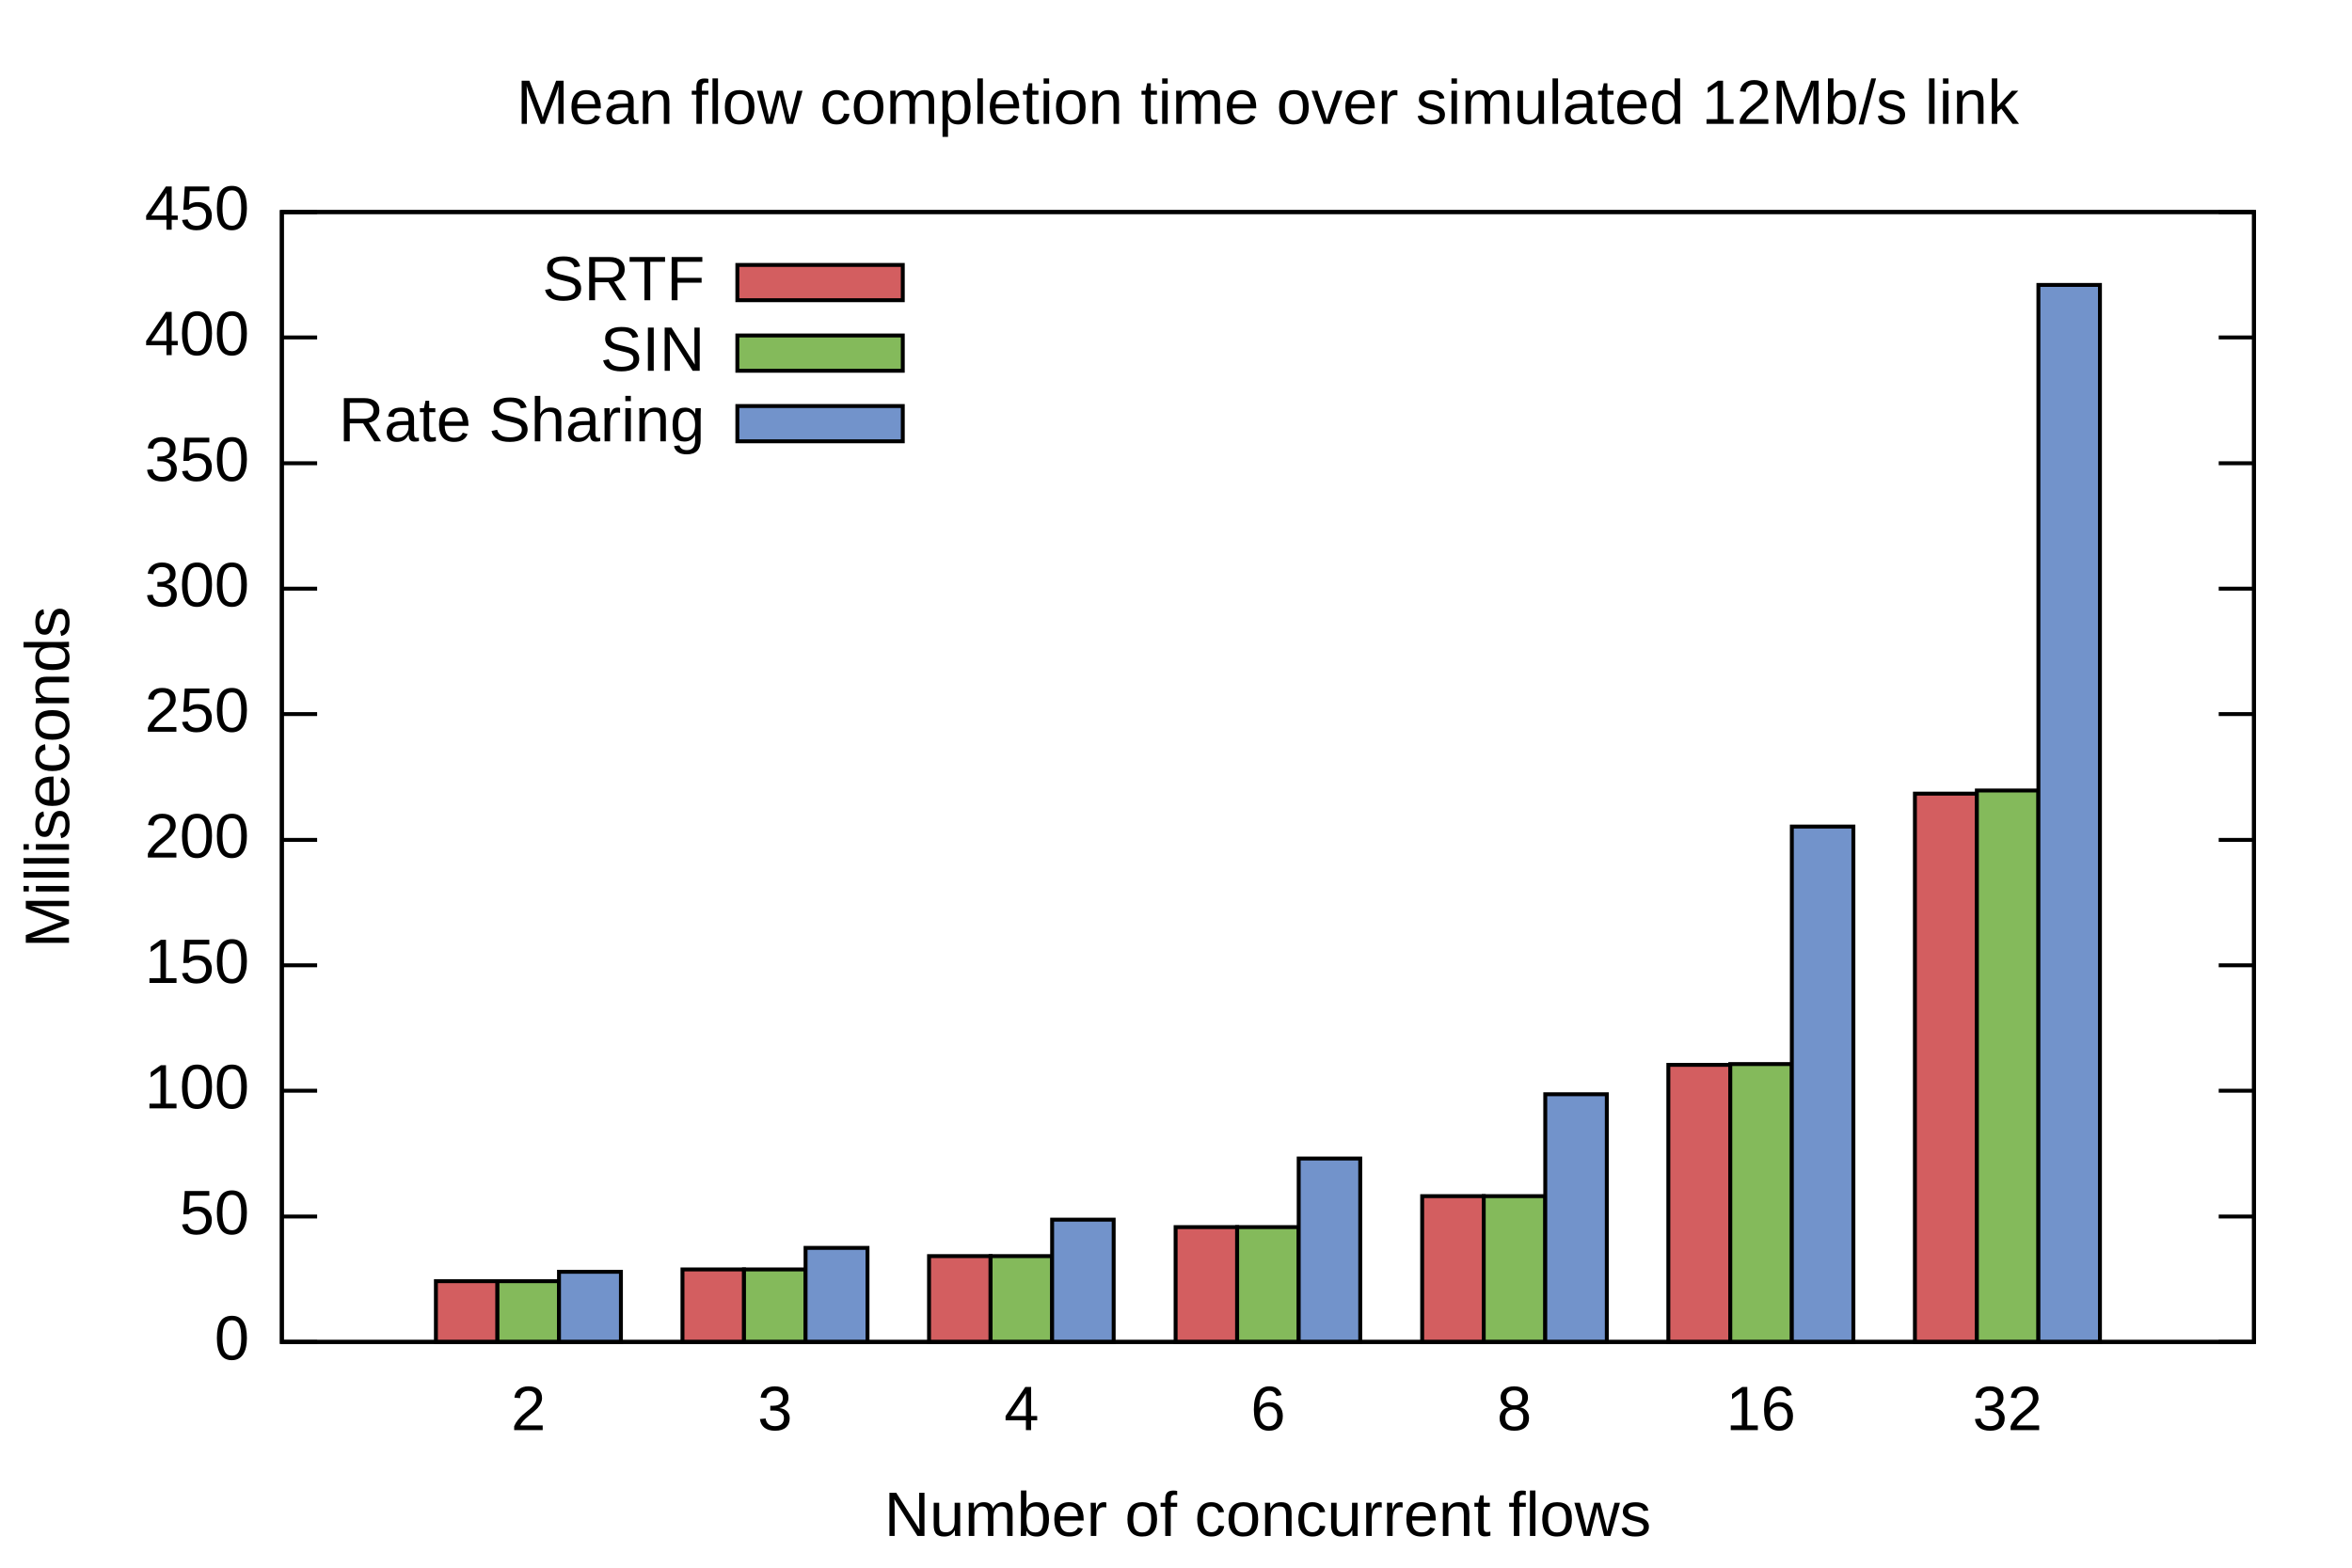
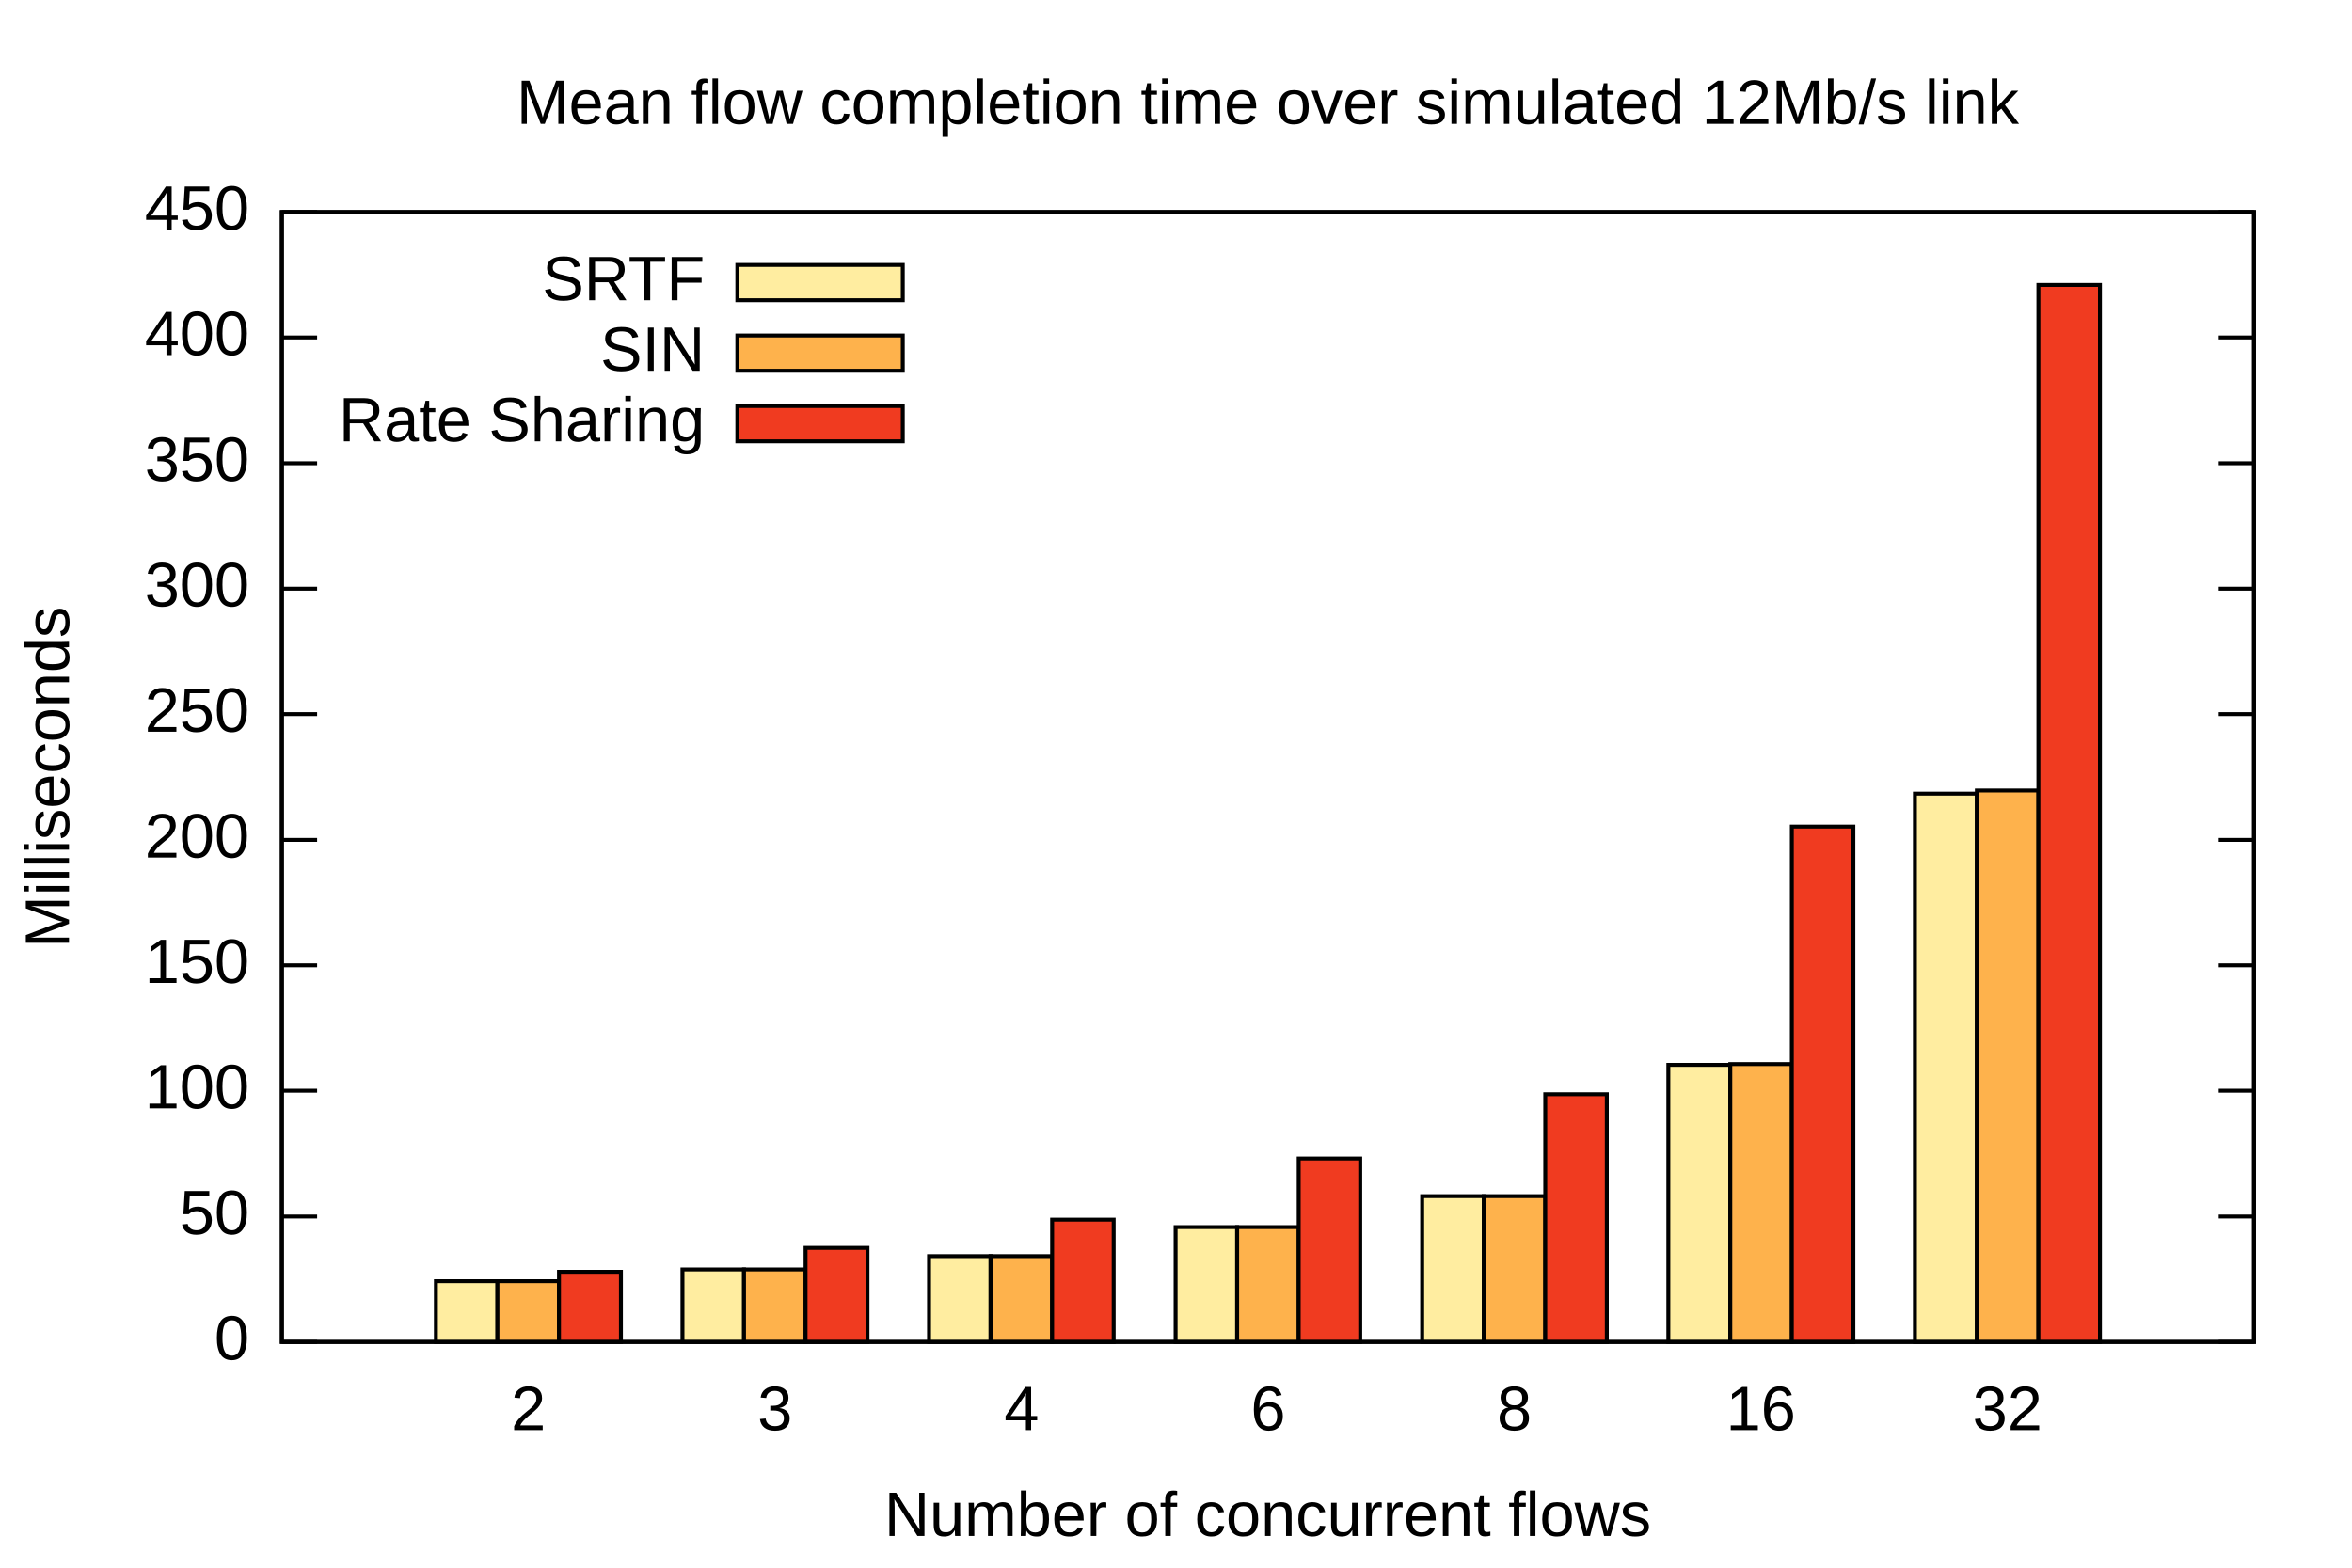
<svg xmlns="http://www.w3.org/2000/svg" xmlns:xlink="http://www.w3.org/1999/xlink" width="600" height="400" viewBox="0 0 600 400">
  <g id="gnuplot_canvas">
    <rect x="0" y="0" width="600" height="400" fill="none" />
    <defs>
      <circle id="gpDot" r="0.5" stroke-width="0.5" />
      <path id="gpPt0" stroke-width="0.222" stroke="currentColor" d="M-1,0 h2 M0,-1 v2" />
      <path id="gpPt1" stroke-width="0.222" stroke="currentColor" d="M-1,-1 L1,1 M1,-1 L-1,1" />
      <path id="gpPt2" stroke-width="0.222" stroke="currentColor" d="M-1,0 L1,0 M0,-1 L0,1 M-1,-1 L1,1 M-1,1 L1,-1" />
      <rect id="gpPt3" stroke-width="0.222" stroke="currentColor" x="-1" y="-1" width="2" height="2" />
      <rect id="gpPt4" stroke-width="0.222" stroke="currentColor" fill="currentColor" x="-1" y="-1" width="2" height="2" />
      <circle id="gpPt5" stroke-width="0.222" stroke="currentColor" cx="0" cy="0" r="1" />
      <use xlink:href="#gpPt5" id="gpPt6" fill="currentColor" stroke="none" />
      <path id="gpPt7" stroke-width="0.222" stroke="currentColor" d="M0,-1.33 L-1.33,0.67 L1.33,0.67 z" />
      <use xlink:href="#gpPt7" id="gpPt8" fill="currentColor" stroke="none" />
      <use xlink:href="#gpPt7" id="gpPt9" stroke="currentColor" transform="rotate(180)" />
      <use xlink:href="#gpPt9" id="gpPt10" fill="currentColor" stroke="none" />
      <use xlink:href="#gpPt3" id="gpPt11" stroke="currentColor" transform="rotate(45)" />
      <use xlink:href="#gpPt11" id="gpPt12" fill="currentColor" stroke="none" />
      <filter id="greybox" filterUnits="objectBoundingBox" x="0" y="0" height="1" width="1">
        <feFlood flood-color="lightgrey" flood-opacity="1" result="grey" />
        <feComposite in="SourceGraphic" in2="grey" operator="atop" />
      </filter>
    </defs>
    <g style="fill:none; color:white; stroke:currentColor; stroke-width:1.00; stroke-linecap:butt; stroke-linejoin:miter">
</g>
    <g style="fill:none; color:black; stroke:currentColor; stroke-width:1.00; stroke-linecap:butt; stroke-linejoin:miter">
      <path stroke="black" d="M71.9,342.4 L80.9,342.4 M575.0,342.4 L566.0,342.4  " />
      <g transform="translate(63.6,346.9)" style="stroke:none; fill:black; font-family:arial; font-size:12.00pt; text-anchor:end">
        <text> 0</text>
      </g>
      <path stroke="black" d="M71.9,310.4 L80.9,310.4 M575.0,310.4 L566.0,310.4  " />
      <g transform="translate(63.6,314.9)" style="stroke:none; fill:black; font-family:arial; font-size:12.00pt; text-anchor:end">
        <text> 50</text>
      </g>
      <path stroke="black" d="M71.9,278.3 L80.9,278.3 M575.0,278.3 L566.0,278.3  " />
      <g transform="translate(63.6,282.8)" style="stroke:none; fill:black; font-family:arial; font-size:12.00pt; text-anchor:end">
        <text> 100</text>
      </g>
      <path stroke="black" d="M71.9,246.3 L80.9,246.3 M575.0,246.3 L566.0,246.3  " />
      <g transform="translate(63.6,250.8)" style="stroke:none; fill:black; font-family:arial; font-size:12.00pt; text-anchor:end">
        <text> 150</text>
      </g>
      <path stroke="black" d="M71.9,214.3 L80.9,214.3 M575.0,214.3 L566.0,214.3  " />
      <g transform="translate(63.6,218.8)" style="stroke:none; fill:black; font-family:arial; font-size:12.00pt; text-anchor:end">
        <text> 200</text>
      </g>
      <path stroke="black" d="M71.9,182.2 L80.9,182.2 M575.0,182.2 L566.0,182.2  " />
      <g transform="translate(63.6,186.7)" style="stroke:none; fill:black; font-family:arial; font-size:12.00pt; text-anchor:end">
        <text> 250</text>
      </g>
      <path stroke="black" d="M71.9,150.2 L80.9,150.2 M575.0,150.2 L566.0,150.2  " />
      <g transform="translate(63.6,154.7)" style="stroke:none; fill:black; font-family:arial; font-size:12.00pt; text-anchor:end">
        <text> 300</text>
      </g>
      <path stroke="black" d="M71.9,118.2 L80.9,118.2 M575.0,118.2 L566.0,118.2  " />
      <g transform="translate(63.6,122.7)" style="stroke:none; fill:black; font-family:arial; font-size:12.00pt; text-anchor:end">
        <text> 350</text>
      </g>
      <path stroke="black" d="M71.9,86.1 L80.9,86.1 M575.0,86.1 L566.0,86.1  " />
      <g transform="translate(63.6,90.6)" style="stroke:none; fill:black; font-family:arial; font-size:12.00pt; text-anchor:end">
        <text> 400</text>
      </g>
      <path stroke="black" d="M71.9,54.1 L80.9,54.1 M575.0,54.1 L566.0,54.1  " />
      <g transform="translate(63.6,58.6)" style="stroke:none; fill:black; font-family:arial; font-size:12.00pt; text-anchor:end">
        <text> 450</text>
      </g>
      <path stroke="black" d="M134.8,342.4 L134.8,333.4  " />
      <g transform="translate(134.8,364.9)" style="stroke:none; fill:black; font-family:arial; font-size:12.00pt; text-anchor:middle">
        <text>2</text>
      </g>
      <path stroke="black" d="M197.7,342.4 L197.7,333.4  " />
      <g transform="translate(197.7,364.9)" style="stroke:none; fill:black; font-family:arial; font-size:12.00pt; text-anchor:middle">
        <text>3</text>
      </g>
      <path stroke="black" d="M260.6,342.4 L260.6,333.4  " />
      <g transform="translate(260.6,364.9)" style="stroke:none; fill:black; font-family:arial; font-size:12.00pt; text-anchor:middle">
        <text>4</text>
      </g>
      <path stroke="black" d="M323.5,342.4 L323.5,333.4  " />
      <g transform="translate(323.5,364.9)" style="stroke:none; fill:black; font-family:arial; font-size:12.00pt; text-anchor:middle">
        <text>6</text>
      </g>
      <path stroke="black" d="M386.3,342.4 L386.3,333.4  " />
      <g transform="translate(386.3,364.9)" style="stroke:none; fill:black; font-family:arial; font-size:12.00pt; text-anchor:middle">
        <text>8</text>
      </g>
      <path stroke="black" d="M449.2,342.4 L449.2,333.4  " />
      <g transform="translate(449.2,364.9)" style="stroke:none; fill:black; font-family:arial; font-size:12.00pt; text-anchor:middle">
        <text>16</text>
      </g>
      <path stroke="black" d="M512.1,342.4 L512.1,333.4  " />
      <g transform="translate(512.1,364.9)" style="stroke:none; fill:black; font-family:arial; font-size:12.00pt; text-anchor:middle">
        <text>32</text>
      </g>
      <path stroke="black" d="M71.9,54.1 L71.9,342.4 L575.0,342.4 L575.0,54.1 L71.9,54.1 Z  " />
      <g transform="translate(17.6,198.3) rotate(270)" style="stroke:none; fill:black; font-family:arial; font-size:12.00pt; text-anchor:middle">
        <text>Milliseconds</text>
      </g>
      <g transform="translate(323.4,391.9)" style="stroke:none; fill:black; font-family:arial; font-size:12.00pt; text-anchor:middle">
        <text>Number of concurrent flows</text>
      </g>
      <g transform="translate(323.4,31.6)" style="stroke:none; fill:black; font-family:arial; font-size:12.00pt; text-anchor:middle">
        <text>Mean flow completion time over simulated 12Mb/s link</text>
      </g>
    </g>
    <g id="delay_ratio_plot_1">
      <g style="fill:none; color:red; stroke:currentColor; stroke-width:1.00; stroke-linecap:butt; stroke-linejoin:miter">
        <g transform="translate(179.8,76.6)" style="stroke:none; fill:black; font-family:arial; font-size:12.00pt; text-anchor:end">
          <text>SRTF</text>
        </g>
        <g style="stroke:none; shape-rendering:crispEdges">
-           <polygon fill="rgb(211,  94,  96)" points="188.1,76.6 230.3,76.6 230.3,67.6 188.1,67.6 " />
+           <polygon fill="rgb(255, 237, 160)" points="188.1,76.6 230.3,76.6 230.3,67.6 188.1,67.6 " />
        </g>
        <path stroke="black" d="M188.1,76.6 L230.3,76.6 L230.3,67.6 L188.1,67.6 L188.1,76.6 Z  " />
        <g style="stroke:none; shape-rendering:crispEdges">
-           <polygon fill="rgb(211,  94,  96)" points="111.2,342.4 127.0,342.4 127.0,326.8 111.2,326.8 " />
+           <polygon fill="rgb(255, 237, 160)" points="111.2,342.4 127.0,342.4 127.0,326.8 111.2,326.8 " />
        </g>
        <path stroke="black" d="M111.2,342.4 L111.2,326.9 L126.9,326.9 L126.9,342.4 L111.2,342.4 Z  " />
        <g style="stroke:none; shape-rendering:crispEdges">
-           <polygon fill="rgb(211,  94,  96)" points="174.1,342.4 189.9,342.4 189.9,323.8 174.1,323.8 " />
+           <polygon fill="rgb(255, 237, 160)" points="174.1,342.4 189.9,342.4 189.9,323.8 174.1,323.8 " />
        </g>
        <path stroke="black" d="M174.1,342.4 L174.1,323.9 L189.8,323.9 L189.8,342.4 L174.1,342.4 Z  " />
        <g style="stroke:none; shape-rendering:crispEdges">
-           <polygon fill="rgb(211,  94,  96)" points="237.0,342.4 252.8,342.4 252.8,320.4 237.0,320.4 " />
+           <polygon fill="rgb(255, 237, 160)" points="237.0,342.4 252.8,342.4 252.8,320.4 237.0,320.4 " />
        </g>
        <path stroke="black" d="M237.0,342.4 L237.0,320.5 L252.7,320.5 L252.7,342.4 L237.0,342.4 Z  " />
        <g style="stroke:none; shape-rendering:crispEdges">
-           <polygon fill="rgb(211,  94,  96)" points="299.9,342.4 315.7,342.4 315.7,313.0 299.9,313.0 " />
+           <polygon fill="rgb(255, 237, 160)" points="299.9,342.4 315.7,342.4 315.7,313.0 299.9,313.0 " />
        </g>
        <path stroke="black" d="M299.9,342.4 L299.9,313.1 L315.6,313.1 L315.6,342.4 L299.9,342.4 Z  " />
        <g style="stroke:none; shape-rendering:crispEdges">
-           <polygon fill="rgb(211,  94,  96)" points="362.8,342.4 378.6,342.4 378.6,305.1 362.8,305.1 " />
+           <polygon fill="rgb(255, 237, 160)" points="362.8,342.4 378.6,342.4 378.6,305.1 362.8,305.1 " />
        </g>
        <path stroke="black" d="M362.8,342.4 L362.8,305.2 L378.5,305.2 L378.5,342.4 L362.8,342.4 Z  " />
        <g style="stroke:none; shape-rendering:crispEdges">
-           <polygon fill="rgb(211,  94,  96)" points="425.6,342.4 441.5,342.4 441.5,271.6 425.6,271.6 " />
+           <polygon fill="rgb(255, 237, 160)" points="425.6,342.4 441.5,342.4 441.5,271.6 425.6,271.6 " />
        </g>
        <path stroke="black" d="M425.6,342.4 L425.6,271.7 L441.4,271.7 L441.4,342.4 L425.6,342.4 Z  " />
        <g style="stroke:none; shape-rendering:crispEdges">
-           <polygon fill="rgb(211,  94,  96)" points="488.5,342.4 504.4,342.4 504.4,202.4 488.5,202.4 " />
+           <polygon fill="rgb(255, 237, 160)" points="488.5,342.4 504.4,342.4 504.4,202.4 488.5,202.4 " />
        </g>
        <path stroke="black" d="M488.5,342.4 L488.5,202.5 L504.3,202.5 L504.3,342.4 L488.5,342.4 Z  " />
      </g>
    </g>
    <g id="delay_ratio_plot_2">
      <g style="fill:none; color:green; stroke:currentColor; stroke-width:1.00; stroke-linecap:butt; stroke-linejoin:miter">
        <g transform="translate(179.8,94.6)" style="stroke:none; fill:black; font-family:arial; font-size:12.00pt; text-anchor:end">
          <text>SIN</text>
        </g>
        <g style="stroke:none; shape-rendering:crispEdges">
-           <polygon fill="rgb(132, 186,  91)" points="188.1,94.6 230.3,94.6 230.3,85.6 188.1,85.6 " />
+           <polygon fill="rgb(254, 178,  76)" points="188.1,94.6 230.3,94.6 230.3,85.6 188.1,85.6 " />
        </g>
        <path stroke="black" d="M188.1,94.6 L230.3,94.6 L230.3,85.6 L188.1,85.6 L188.1,94.6 Z  " />
        <g style="stroke:none; shape-rendering:crispEdges">
-           <polygon fill="rgb(132, 186,  91)" points="126.9,342.4 142.7,342.4 142.7,326.8 126.9,326.8 " />
+           <polygon fill="rgb(254, 178,  76)" points="126.9,342.4 142.7,342.4 142.7,326.8 126.9,326.8 " />
        </g>
        <path stroke="black" d="M126.9,342.4 L126.9,326.9 L142.6,326.9 L142.6,342.4 L126.9,342.4 Z  " />
        <g style="stroke:none; shape-rendering:crispEdges">
-           <polygon fill="rgb(132, 186,  91)" points="189.8,342.4 205.6,342.4 205.6,323.8 189.8,323.8 " />
+           <polygon fill="rgb(254, 178,  76)" points="189.8,342.4 205.6,342.4 205.6,323.8 189.8,323.8 " />
        </g>
        <path stroke="black" d="M189.8,342.4 L189.8,323.9 L205.5,323.9 L205.5,342.4 L189.8,342.4 Z  " />
        <g style="stroke:none; shape-rendering:crispEdges">
-           <polygon fill="rgb(132, 186,  91)" points="252.7,342.4 268.5,342.4 268.5,320.4 252.7,320.4 " />
+           <polygon fill="rgb(254, 178,  76)" points="252.7,342.4 268.5,342.4 268.5,320.4 252.7,320.4 " />
        </g>
        <path stroke="black" d="M252.7,342.4 L252.7,320.5 L268.4,320.5 L268.4,342.4 L252.7,342.4 Z  " />
        <g style="stroke:none; shape-rendering:crispEdges">
-           <polygon fill="rgb(132, 186,  91)" points="315.6,342.4 331.4,342.4 331.4,313.0 315.6,313.0 " />
+           <polygon fill="rgb(254, 178,  76)" points="315.6,342.4 331.4,342.4 331.4,313.0 315.6,313.0 " />
        </g>
        <path stroke="black" d="M315.6,342.4 L315.6,313.1 L331.3,313.1 L331.3,342.4 L315.6,342.4 Z  " />
        <g style="stroke:none; shape-rendering:crispEdges">
-           <polygon fill="rgb(132, 186,  91)" points="378.5,342.4 394.3,342.4 394.3,305.1 378.5,305.1 " />
+           <polygon fill="rgb(254, 178,  76)" points="378.5,342.4 394.3,342.4 394.3,305.1 378.5,305.1 " />
        </g>
        <path stroke="black" d="M378.5,342.4 L378.5,305.2 L394.2,305.2 L394.2,342.4 L378.5,342.4 Z  " />
        <g style="stroke:none; shape-rendering:crispEdges">
-           <polygon fill="rgb(132, 186,  91)" points="441.4,342.4 457.2,342.4 457.2,271.4 441.4,271.4 " />
+           <polygon fill="rgb(254, 178,  76)" points="441.4,342.4 457.2,342.4 457.2,271.4 441.4,271.4 " />
        </g>
        <path stroke="black" d="M441.4,342.4 L441.4,271.5 L457.1,271.5 L457.1,342.4 L441.4,342.4 Z  " />
        <g style="stroke:none; shape-rendering:crispEdges">
-           <polygon fill="rgb(132, 186,  91)" points="504.3,342.4 520.1,342.4 520.1,201.6 504.3,201.6 " />
+           <polygon fill="rgb(254, 178,  76)" points="504.3,342.4 520.1,342.4 520.1,201.6 504.3,201.6 " />
        </g>
        <path stroke="black" d="M504.3,342.4 L504.3,201.7 L520.0,201.7 L520.0,342.4 L504.3,342.4 Z  " />
      </g>
    </g>
    <g id="delay_ratio_plot_3">
      <g style="fill:none; color:blue; stroke:currentColor; stroke-width:1.00; stroke-linecap:butt; stroke-linejoin:miter">
        <g transform="translate(179.8,112.6)" style="stroke:none; fill:black; font-family:arial; font-size:12.00pt; text-anchor:end">
          <text>Rate Sharing</text>
        </g>
        <g style="stroke:none; shape-rendering:crispEdges">
-           <polygon fill="rgb(114, 147, 203)" points="188.1,112.6 230.3,112.6 230.3,103.6 188.1,103.6 " />
+           <polygon fill="rgb(240,  59,  32)" points="188.1,112.6 230.3,112.6 230.3,103.6 188.1,103.6 " />
        </g>
        <path stroke="black" d="M188.1,112.6 L230.3,112.6 L230.3,103.6 L188.1,103.6 L188.1,112.6 Z  " />
        <g style="stroke:none; shape-rendering:crispEdges">
-           <polygon fill="rgb(114, 147, 203)" points="142.6,342.4 158.5,342.4 158.5,324.4 142.6,324.4 " />
+           <polygon fill="rgb(240,  59,  32)" points="142.6,342.4 158.5,342.4 158.5,324.4 142.6,324.4 " />
        </g>
        <path stroke="black" d="M142.6,342.4 L142.6,324.5 L158.4,324.5 L158.4,342.4 L142.6,342.4 Z  " />
        <g style="stroke:none; shape-rendering:crispEdges">
-           <polygon fill="rgb(114, 147, 203)" points="205.5,342.4 221.4,342.4 221.4,318.3 205.5,318.3 " />
+           <polygon fill="rgb(240,  59,  32)" points="205.5,342.4 221.4,342.4 221.4,318.3 205.5,318.3 " />
        </g>
        <path stroke="black" d="M205.5,342.4 L205.5,318.4 L221.3,318.4 L221.3,342.4 L205.5,342.4 Z  " />
        <g style="stroke:none; shape-rendering:crispEdges">
-           <polygon fill="rgb(114, 147, 203)" points="268.4,342.4 284.2,342.4 284.2,311.1 268.4,311.1 " />
+           <polygon fill="rgb(240,  59,  32)" points="268.4,342.4 284.2,342.4 284.2,311.1 268.4,311.1 " />
        </g>
        <path stroke="black" d="M268.4,342.4 L268.4,311.2 L284.1,311.2 L284.1,342.4 L268.4,342.4 Z  " />
        <g style="stroke:none; shape-rendering:crispEdges">
-           <polygon fill="rgb(114, 147, 203)" points="331.3,342.4 347.1,342.4 347.1,295.5 331.3,295.5 " />
+           <polygon fill="rgb(240,  59,  32)" points="331.3,342.4 347.1,342.4 347.1,295.5 331.3,295.5 " />
        </g>
        <path stroke="black" d="M331.3,342.4 L331.3,295.6 L347.0,295.6 L347.0,342.4 L331.3,342.4 Z  " />
        <g style="stroke:none; shape-rendering:crispEdges">
-           <polygon fill="rgb(114, 147, 203)" points="394.2,342.4 410.0,342.4 410.0,279.1 394.2,279.1 " />
+           <polygon fill="rgb(240,  59,  32)" points="394.2,342.4 410.0,342.4 410.0,279.1 394.2,279.1 " />
        </g>
        <path stroke="black" d="M394.2,342.4 L394.2,279.2 L409.9,279.2 L409.9,342.4 L394.2,342.4 Z  " />
        <g style="stroke:none; shape-rendering:crispEdges">
-           <polygon fill="rgb(114, 147, 203)" points="457.1,342.4 472.9,342.4 472.9,210.8 457.1,210.8 " />
+           <polygon fill="rgb(240,  59,  32)" points="457.1,342.4 472.9,342.4 472.9,210.8 457.1,210.8 " />
        </g>
        <path stroke="black" d="M457.1,342.4 L457.1,210.9 L472.8,210.9 L472.8,342.4 L457.1,342.4 Z  " />
        <g style="stroke:none; shape-rendering:crispEdges">
-           <polygon fill="rgb(114, 147, 203)" points="520.0,342.4 535.8,342.4 535.8,72.6 520.0,72.6 " />
+           <polygon fill="rgb(240,  59,  32)" points="520.0,342.4 535.8,342.4 535.8,72.6 520.0,72.6 " />
        </g>
        <path stroke="black" d="M520.0,342.4 L520.0,72.7 L535.7,72.7 L535.7,342.4 L520.0,342.4 Z  " />
      </g>
    </g>
    <g style="fill:none; color:black; stroke:currentColor; stroke-width:1.00; stroke-linecap:butt; stroke-linejoin:miter">
      <path stroke="black" d="M71.9,54.1 L71.9,342.4 L575.0,342.4 L575.0,54.1 L71.9,54.1 Z  " />
    </g>
  </g>
</svg>
